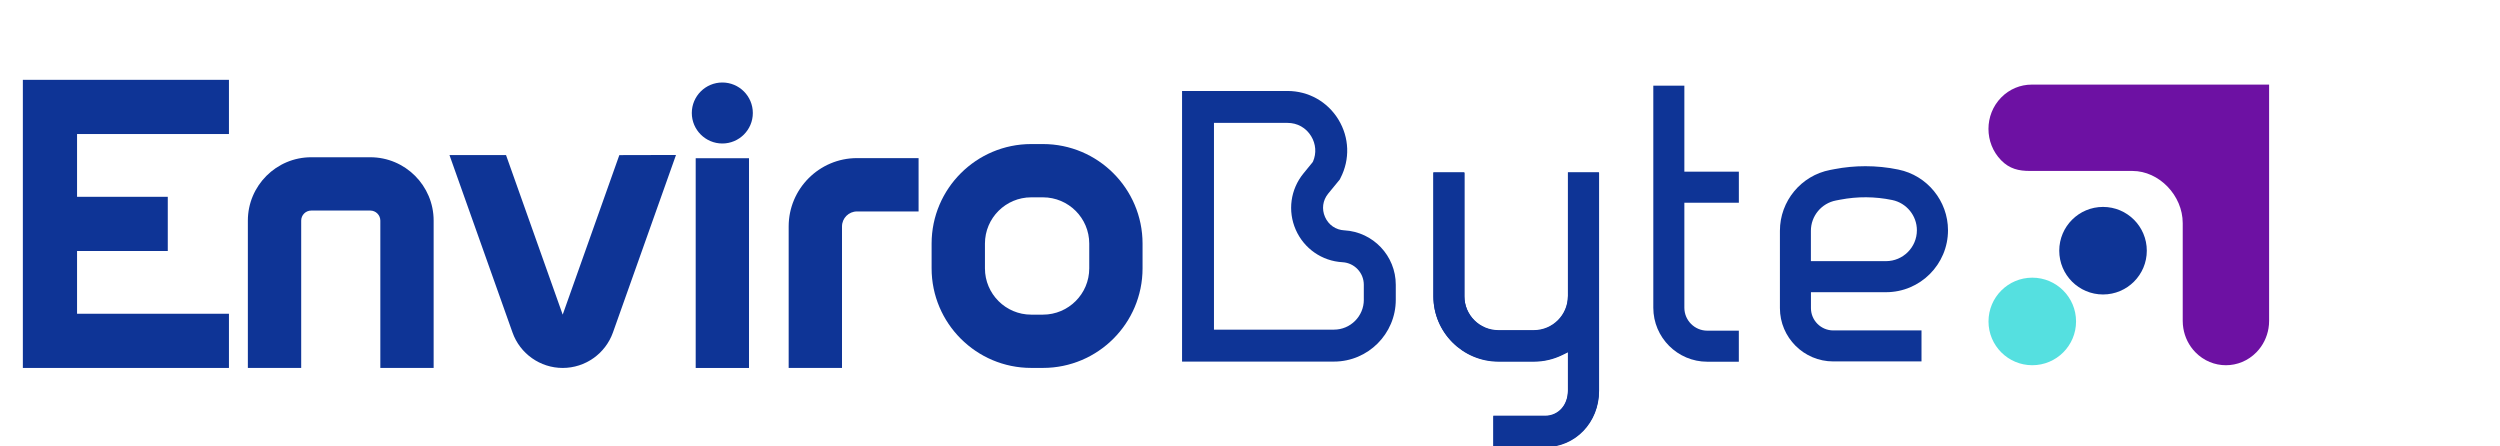
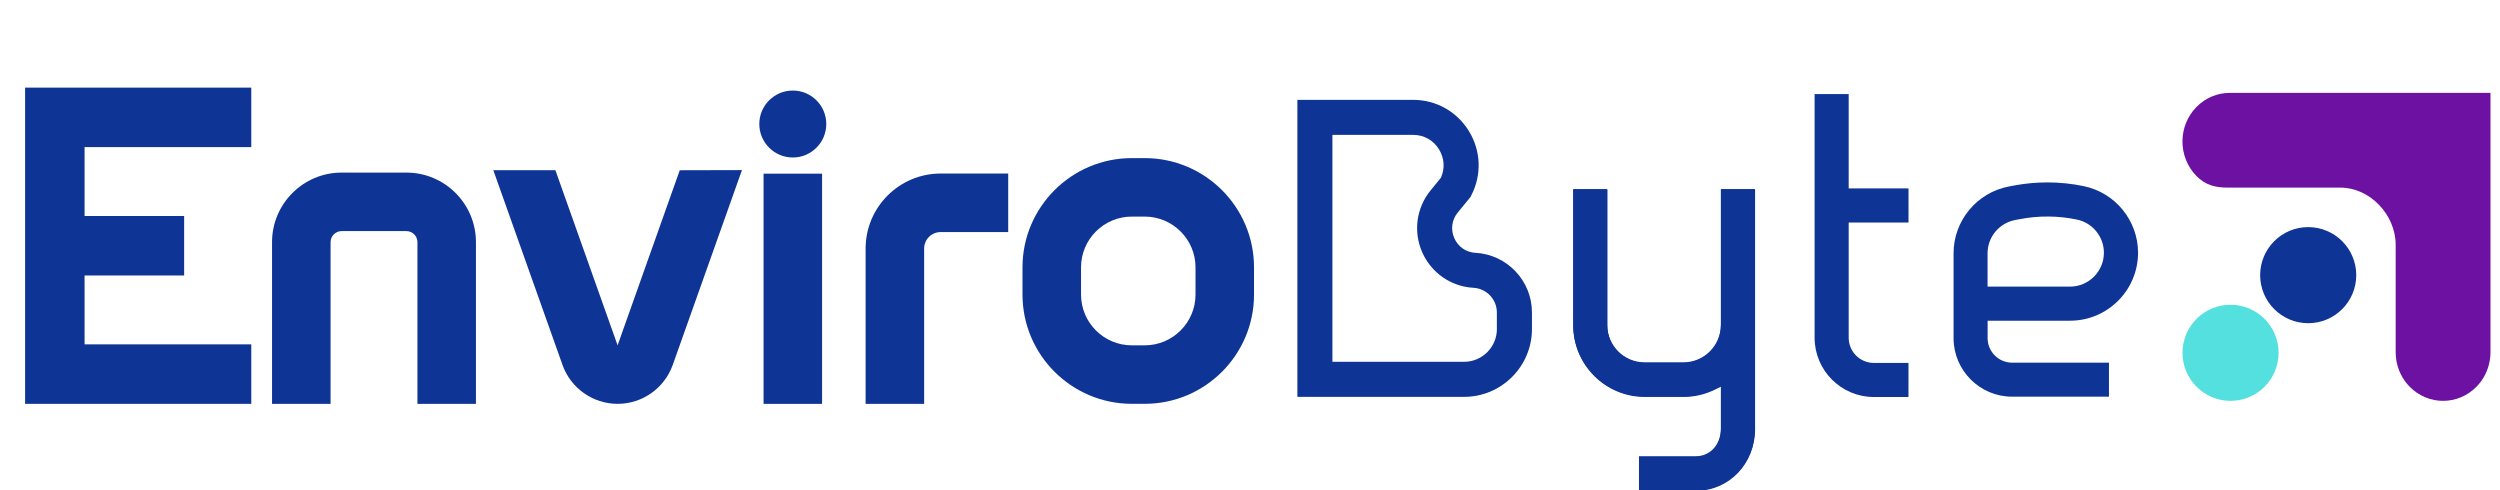
- <svg xmlns="http://www.w3.org/2000/svg" version="1.1" viewBox="30 10 900 160.44">
+ <svg xmlns="http://www.w3.org/2000/svg" version="1.1" viewBox="30 10 820 160.44">
  <defs />
  <g id="Canvas_1" stroke-dasharray="none" stroke-opacity="1" fill-opacity="1" stroke="none" fill="none">
    <g id="Canvas_1_Layer_1">
      <g id="Group_2">
        <g id="Group_7">
          <g id="Graphic_20">
            <path d="M 513.97 92.93 C 512.42 92.84 510.99 92.36 509.8 91.53 C 508.6 90.7 507.63 89.52 507.01 88.11 C 505.75 85.26 506.18 82.12 508.15 79.7 L 512.32 74.62 L 512.59 74.07 C 516.05 67.36 515.77 59.51 511.84 53.06 C 507.91 46.6 501.05 42.75 493.49 42.75 L 455.54 42.75 L 455.54 140.17 L 510.23 140.17 C 522.49 140.17 532.48 130.18 532.48 117.92 L 532.48 112.5 C 532.48 102.11 524.35 93.51 513.97 92.92 Z M 520.98 117.92 C 520.98 123.84 516.15 128.67 510.23 128.67 L 467.03 128.67 L 467.03 54.24 L 493.49 54.24 C 497.06 54.24 500.16 55.98 502.02 59.03 C 503.73 61.84 503.97 65.15 502.69 68.14 L 502.49 68.46 L 499.25 72.43 C 494.56 78.17 493.5 85.95 496.48 92.73 C 499.47 99.51 505.92 103.99 513.31 104.4 C 517.6 104.64 520.97 108.2 520.97 112.5 L 520.97 117.92 Z" fill="#0e3496" />
          </g>
          <g id="Graphic_19">
            <path d="M 594.43 116.59 C 594.43 123.34 588.93 128.84 582.18 128.84 L 569.42 128.84 C 562.65 128.84 557.16 123.34 557.16 116.59 L 557.16 72.01 L 546 72.01 L 546 116.59 C 546 129.51 556.51 140.02 569.43 140.02 L 582.19 140.02 C 585.77 140.02 589.25 139.19 592.51 137.59 L 594.44 136.64 L 594.44 150.56 C 594.44 155.83 590.98 159.65 586.19 159.65 L 567.59 159.65 L 567.59 170.81 L 586.19 170.81 C 597.09 170.81 605.62 161.92 605.62 150.55 L 605.62 72.01 L 594.44 72.01 L 594.44 116.59 Z" fill="#0e3496" />
          </g>
          <g id="Graphic_18">
            <path d="M 636.37 40.85 L 625.19 40.85 L 625.19 120.78 C 625.19 131.5 633.91 140.22 644.63 140.22 L 655.98 140.22 L 655.98 129.04 L 644.63 129.04 C 640.07 129.04 636.37 125.34 636.37 120.78 L 636.37 82.98 L 655.99 82.98 L 655.99 71.8 L 636.37 71.8 L 636.37 40.85 Z" fill="#0e3496" />
          </g>
          <g id="Graphic_17">
            <path d="M 713.44 71.05 C 709.5 70.23 705.51 69.83 701.53 69.83 C 697.81 69.83 694.08 70.18 690.39 70.89 L 688.87 71.18 C 678.39 73.19 670.77 82.4 670.77 93.08 L 670.77 120.92 C 670.77 131.5 679.38 140.11 689.96 140.11 L 721.74 140.11 L 721.74 128.95 L 689.96 128.95 C 685.55 128.95 681.94 125.35 681.94 120.93 L 681.94 115.19 L 708.98 115.19 C 721.28 115.19 731.28 105.19 731.28 92.89 C 731.28 82.35 723.78 73.17 713.46 71.06 Z M 708.96 104.01 L 681.92 104.01 L 681.92 93.09 C 681.92 87.75 685.73 83.16 690.96 82.17 L 692.48 81.88 C 698.7 80.69 705 80.73 711.2 82.01 C 716.35 83.07 720.08 87.64 720.08 92.89 C 720.08 99.03 715.09 104.01 708.95 104.01 Z" fill="#0e3496" />
          </g>
          <g id="Group_8">
            <g id="Graphic_16">
              <path d="M 57.74 58.25 L 57.74 80.85 L 90.4 80.85 L 90.4 100.36 L 57.74 100.36 L 57.74 122.95 L 112.42 122.95 L 112.42 142.46 L 38.23 142.46 L 38.23 38.74 L 112.42 38.74 L 112.42 58.25 Z" fill="#0e3496" />
            </g>
            <g id="Graphic_15">
              <path d="M 186.11 89.42 L 186.11 142.46 L 166.92 142.46 L 166.92 89.42 C 166.92 87.43 165.29 85.8 163.3 85.8 L 142.05 85.8 C 140.04 85.8 138.43 87.43 138.43 89.42 L 138.43 142.46 L 119.23 142.46 L 119.23 89.42 C 119.23 76.84 129.47 66.61 142.05 66.61 L 163.3 66.61 C 175.88 66.61 186.11 76.84 186.11 89.42 Z" fill="#0e3496" />
            </g>
            <g id="Graphic_14">
              <path d="M 273.36 65.79 L 250.66 129.69 C 247.95 137.32 240.69 142.46 232.58 142.46 C 224.47 142.46 217.2 137.33 214.5 129.69 L 191.81 65.83 L 212.17 65.83 L 232.57 123.27 L 252.96 65.84 L 273.35 65.79 Z" fill="#0e3496" />
            </g>
            <g id="Group_11">
              <g id="Graphic_13">
                <rect x="280.45" y="66.96" width="19.19" height="75.51" fill="#0e3496" />
              </g>
              <g id="Graphic_12">
                <path d="M 301.02 50.68 C 301.02 56.74 296.09 61.66 290.04 61.66 C 283.99 61.66 279.05 56.74 279.05 50.68 C 279.05 44.62 283.98 39.7 290.04 39.7 C 296.1 39.7 301.02 44.62 301.02 50.68 Z" fill="#0e3496" />
              </g>
            </g>
            <g id="Graphic_10">
              <path d="M 360.69 66.92 L 360.69 86.12 L 338.52 86.12 C 335.54 86.12 333.12 88.54 333.12 91.52 L 333.12 142.46 L 313.92 142.46 L 313.92 91.52 C 313.92 77.95 324.96 66.92 338.52 66.92 L 360.69 66.92 Z" fill="#0e3496" />
            </g>
            <g id="Graphic_9">
              <path d="M 405.47 61.86 L 401.23 61.86 C 381.47 61.86 365.38 77.93 365.38 97.69 L 365.38 106.62 C 365.38 126.38 381.47 142.45 401.23 142.45 L 405.47 142.45 C 425.25 142.45 441.32 126.38 441.32 106.62 L 441.32 97.69 C 441.32 77.93 425.25 61.86 405.47 61.86 Z M 405.47 123.27 L 401.23 123.27 C 392.04 123.27 384.58 115.8 384.58 106.62 L 384.58 97.7 C 384.58 88.51 392.04 81.04 401.23 81.04 L 405.47 81.04 C 414.66 81.04 422.13 88.51 422.13 97.7 L 422.13 106.62 C 422.13 115.79 414.66 123.27 405.47 123.27 Z" fill="#0e3496" />
            </g>
          </g>
        </g>
        <g id="Group_3">
          <g id="Graphic_6">
            <circle cx="787.09" cy="100.25" r="15.76" fill="#0e3496" />
          </g>
          <g id="Graphic_5">
            <path d="M 846.88 40.46 L 846.88 125.53 C 846.88 126.42 846.81 127.31 846.66 128.19 C 846.14 131.34 844.69 134.38 842.32 136.81 C 836.25 143.04 826.41 143.04 820.34 136.81 C 817.97 134.38 816.52 131.35 816 128.19 C 815.86 127.31 815.78 126.42 815.78 125.53 L 815.78 90.32 C 815.78 80.4 807.31 71.54 797.65 71.54 L 760.75 71.54 C 756.77 71.54 753.43 70.8 750.4 67.69 C 744.33 61.46 744.33 51.36 750.4 45.13 C 753.43 42.02 757.41 40.46 761.39 40.46 L 846.87 40.46 Z" fill="#6d11a3" />
          </g>
          <g id="Graphic_4">
            <circle cx="761.62" cy="125.72" r="15.76" fill="#55e0e0" />
          </g>
        </g>
      </g>
      <g id="Graphic_21">
        <path d="M 594.48 116.77 C 594.48 123.52 588.98 129.02 582.23 129.02 L 569.47 129.02 C 562.7 129.02 557.21 123.52 557.21 116.77 L 557.21 72.19 L 546.05 72.19 L 546.05 116.77 C 546.05 129.69 556.56 140.2 569.48 140.2 L 582.24 140.2 C 585.82 140.2 589.3 139.37 592.56 137.77 L 594.49 136.82 L 594.49 150.74 C 594.49 156.01 591.03 159.83 586.24 159.83 L 567.64 159.83 L 567.64 170.99 L 586.24 170.99 C 597.14 170.99 605.67 162.1 605.67 150.73 L 605.67 72.19 L 594.49 72.19 L 594.49 116.77 Z" fill="#0e3496" />
      </g>
    </g>
  </g>
</svg>
